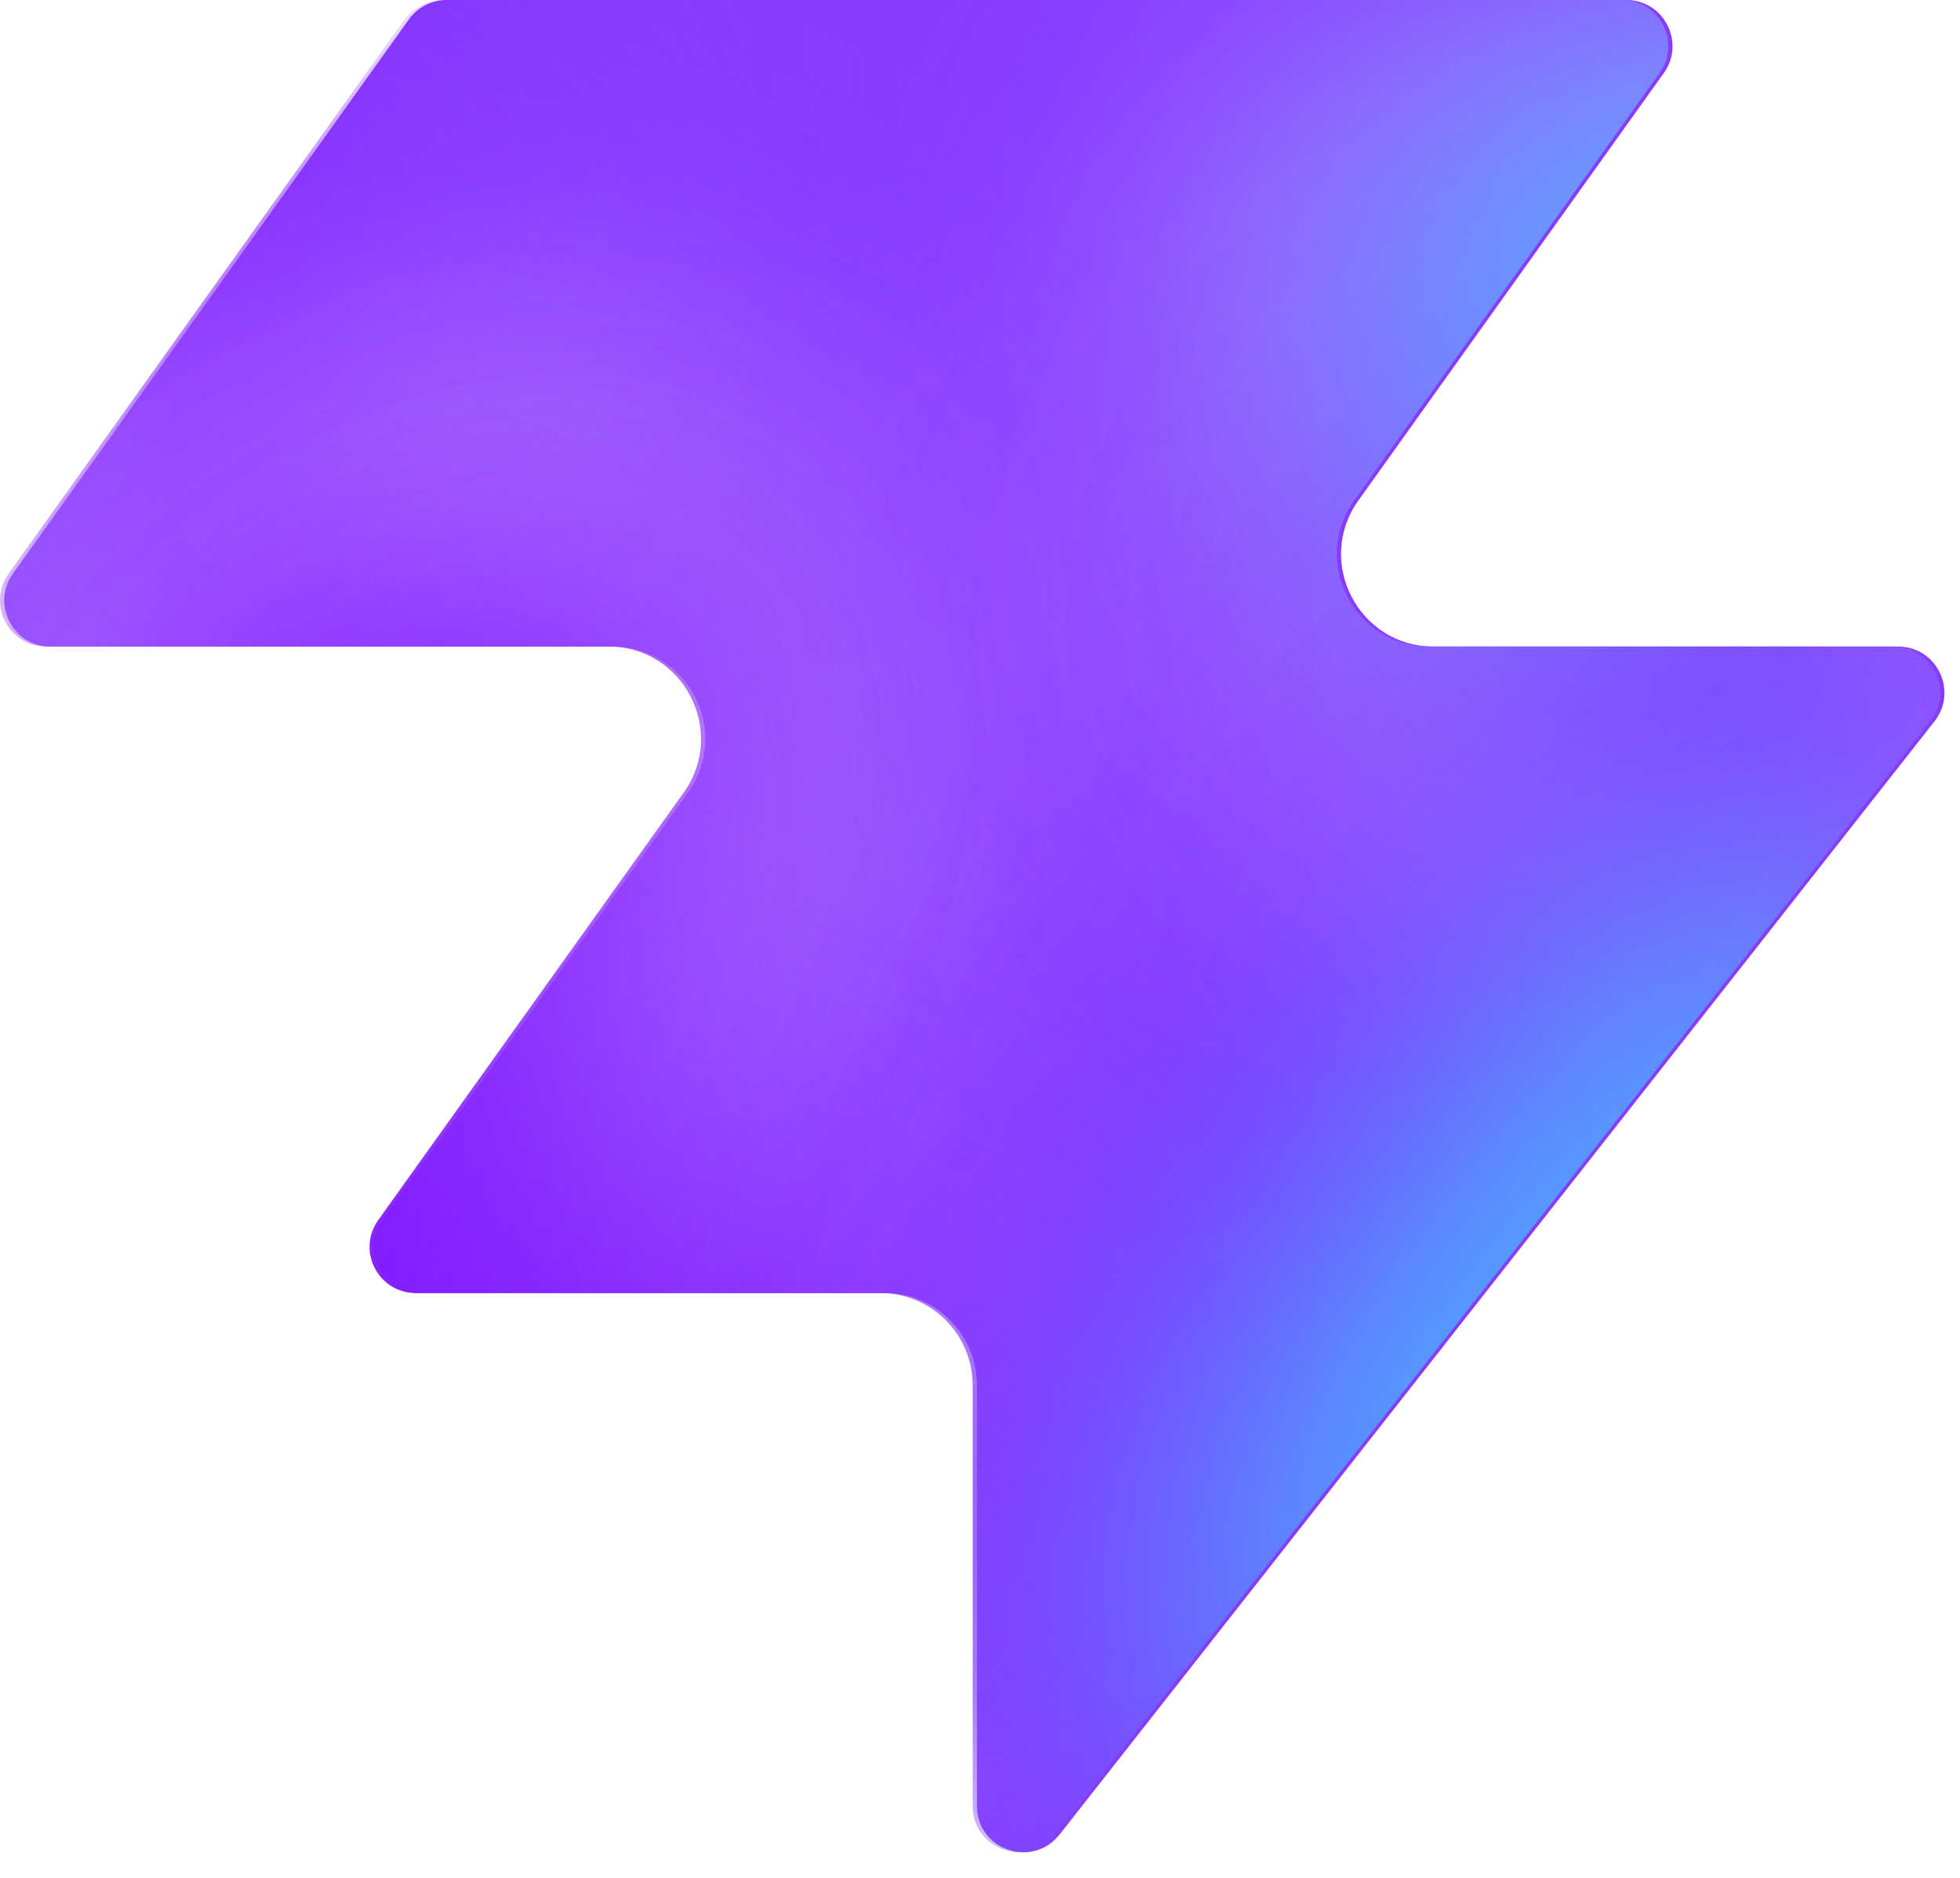
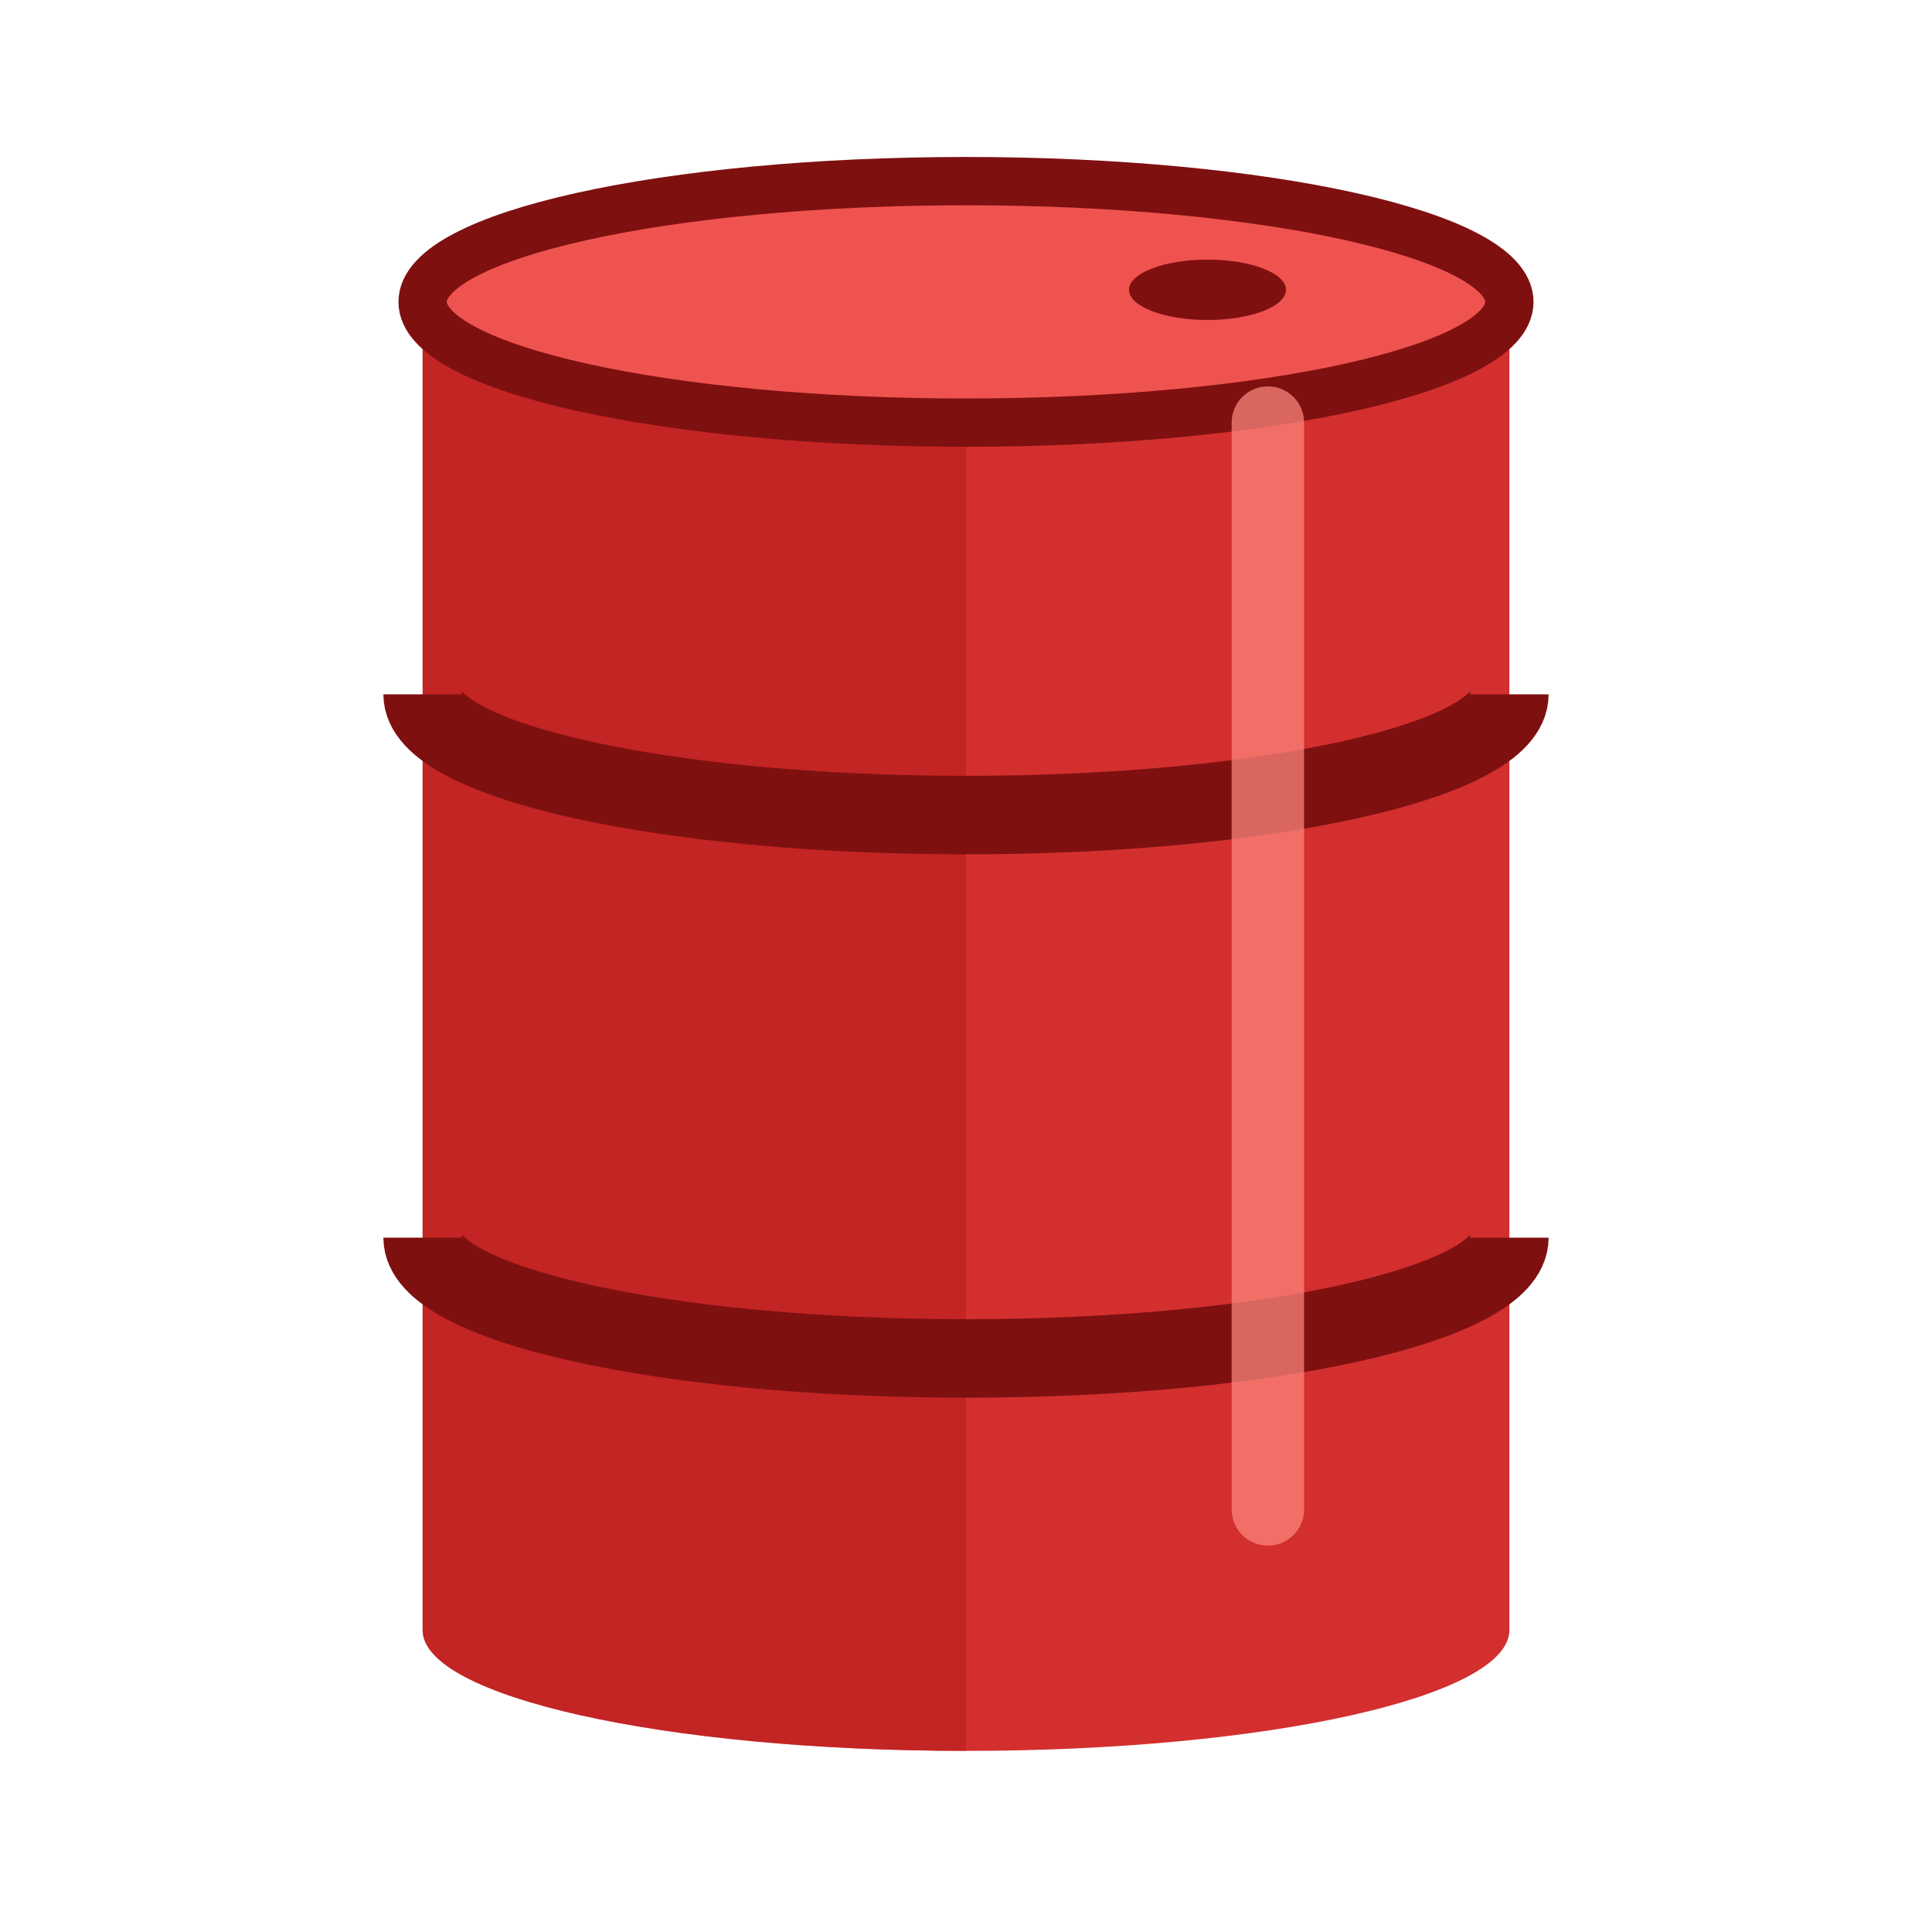
- <svg xmlns="http://www.w3.org/2000/svg" width="48" height="46" fill="none" viewBox="0 0 48 46">
-   <path fill="#863bff" d="M25.946 44.938c-.664.845-2.021.375-2.021-.698V33.937a2.26 2.26 0 0 0-2.262-2.262H10.287c-.92 0-1.456-1.04-.92-1.788l7.48-10.471c1.07-1.497 0-3.578-1.842-3.578H1.237c-.92 0-1.456-1.04-.92-1.788L10.013.474c.214-.297.556-.474.92-.474h28.894c.92 0 1.456 1.04.92 1.788l-7.48 10.471c-1.07 1.498 0 3.579 1.842 3.579h11.377c.943 0 1.473 1.088.89 1.83L25.947 44.94z" style="fill:#863bff;fill:color(display-p3 .525 .23 1);fill-opacity:1" />
-   <mask id="a" width="48" height="46" x="0" y="0" maskUnits="userSpaceOnUse" style="mask-type:alpha">
-     <path fill="#000" d="M25.842 44.938c-.664.844-2.021.375-2.021-.698V33.937a2.26 2.26 0 0 0-2.262-2.262H10.183c-.92 0-1.456-1.04-.92-1.788l7.48-10.471c1.07-1.498 0-3.579-1.842-3.579H1.133c-.92 0-1.456-1.04-.92-1.787L9.91.473c.214-.297.556-.474.92-.474h28.894c.92 0 1.456 1.04.92 1.788l-7.48 10.471c-1.07 1.498 0 3.578 1.842 3.578h11.377c.943 0 1.473 1.088.89 1.832L25.843 44.94z" style="fill:#000;fill-opacity:1" />
-   </mask>
-   <g mask="url(#a)">
-     <g filter="url(#b)">
-       <ellipse cx="5.508" cy="14.704" fill="#ede6ff" rx="5.508" ry="14.704" style="fill:#ede6ff;fill:color(display-p3 .927 .903 1);fill-opacity:1" transform="matrix(.00324 1 1 -.00324 -4.47 31.516)" />
-     </g>
-     <g filter="url(#c)">
-       <ellipse cx="10.399" cy="29.851" fill="#ede6ff" rx="10.399" ry="29.851" style="fill:#ede6ff;fill:color(display-p3 .927 .903 1);fill-opacity:1" transform="matrix(.00324 1 1 -.00324 -39.328 7.883)" />
-     </g>
-     <g filter="url(#d)">
-       <ellipse cx="5.508" cy="30.487" fill="#7e14ff" rx="5.508" ry="30.487" style="fill:#7e14ff;fill:color(display-p3 .492 .077 1);fill-opacity:1" transform="rotate(89.814 -25.913 -14.639)scale(1 -1)" />
-     </g>
-     <g filter="url(#e)">
-       <ellipse cx="5.508" cy="30.599" fill="#7e14ff" rx="5.508" ry="30.599" style="fill:#7e14ff;fill:color(display-p3 .492 .077 1);fill-opacity:1" transform="rotate(89.814 -32.644 -3.334)scale(1 -1)" />
-     </g>
-     <g filter="url(#f)">
-       <ellipse cx="5.508" cy="30.599" fill="#7e14ff" rx="5.508" ry="30.599" style="fill:#7e14ff;fill:color(display-p3 .492 .077 1);fill-opacity:1" transform="matrix(.00324 1 1 -.00324 -34.34 30.47)" />
-     </g>
-     <g filter="url(#g)">
-       <ellipse cx="14.072" cy="22.078" fill="#ede6ff" rx="14.072" ry="22.078" style="fill:#ede6ff;fill:color(display-p3 .927 .903 1);fill-opacity:1" transform="rotate(93.35 24.506 48.493)scale(-1 1)" />
-     </g>
-     <g filter="url(#h)">
-       <ellipse cx="3.47" cy="21.501" fill="#7e14ff" rx="3.47" ry="21.501" style="fill:#7e14ff;fill:color(display-p3 .492 .077 1);fill-opacity:1" transform="rotate(89.009 28.708 47.59)scale(-1 1)" />
-     </g>
-     <g filter="url(#i)">
-       <ellipse cx="3.47" cy="21.501" fill="#7e14ff" rx="3.47" ry="21.501" style="fill:#7e14ff;fill:color(display-p3 .492 .077 1);fill-opacity:1" transform="rotate(89.009 28.708 47.59)scale(-1 1)" />
-     </g>
-     <g filter="url(#j)">
-       <ellipse cx=".387" cy="8.972" fill="#7e14ff" rx="4.407" ry="29.108" style="fill:#7e14ff;fill:color(display-p3 .492 .077 1);fill-opacity:1" transform="rotate(39.51 .387 8.972)" />
-     </g>
-     <g filter="url(#k)">
-       <ellipse cx="47.523" cy="-6.092" fill="#7e14ff" rx="4.407" ry="29.108" style="fill:#7e14ff;fill:color(display-p3 .492 .077 1);fill-opacity:1" transform="rotate(37.892 47.523 -6.092)" />
-     </g>
-     <g filter="url(#l)">
-       <ellipse cx="41.412" cy="6.333" fill="#47bfff" rx="5.971" ry="9.665" style="fill:#47bfff;fill:color(display-p3 .28 .748 1);fill-opacity:1" transform="rotate(37.892 41.412 6.333)" />
-     </g>
-     <g filter="url(#m)">
-       <ellipse cx="-1.879" cy="38.332" fill="#7e14ff" rx="4.407" ry="29.108" style="fill:#7e14ff;fill:color(display-p3 .492 .077 1);fill-opacity:1" transform="rotate(37.892 -1.88 38.332)" />
-     </g>
-     <g filter="url(#n)">
-       <ellipse cx="-1.879" cy="38.332" fill="#7e14ff" rx="4.407" ry="29.108" style="fill:#7e14ff;fill:color(display-p3 .492 .077 1);fill-opacity:1" transform="rotate(37.892 -1.88 38.332)" />
-     </g>
-     <g filter="url(#o)">
-       <ellipse cx="35.651" cy="29.907" fill="#7e14ff" rx="4.407" ry="29.108" style="fill:#7e14ff;fill:color(display-p3 .492 .077 1);fill-opacity:1" transform="rotate(37.892 35.651 29.907)" />
-     </g>
-     <g filter="url(#p)">
-       <ellipse cx="38.418" cy="32.4" fill="#47bfff" rx="5.971" ry="15.297" style="fill:#47bfff;fill:color(display-p3 .28 .748 1);fill-opacity:1" transform="rotate(37.892 38.418 32.4)" />
-     </g>
-   </g>
-   <defs>
-     <filter id="b" width="60.045" height="41.654" x="-19.77" y="16.149" color-interpolation-filters="sRGB" filterUnits="userSpaceOnUse">
-       <feFlood flood-opacity="0" result="BackgroundImageFix" />
-       <feBlend in="SourceGraphic" in2="BackgroundImageFix" result="shape" />
-       <feGaussianBlur result="effect1_foregroundBlur_2002_17158" stdDeviation="7.659" />
-     </filter>
-     <filter id="c" width="90.34" height="51.437" x="-54.613" y="-7.533" color-interpolation-filters="sRGB" filterUnits="userSpaceOnUse">
-       <feFlood flood-opacity="0" result="BackgroundImageFix" />
-       <feBlend in="SourceGraphic" in2="BackgroundImageFix" result="shape" />
-       <feGaussianBlur result="effect1_foregroundBlur_2002_17158" stdDeviation="7.659" />
-     </filter>
-     <filter id="d" width="79.355" height="29.4" x="-49.64" y="2.03" color-interpolation-filters="sRGB" filterUnits="userSpaceOnUse">
-       <feFlood flood-opacity="0" result="BackgroundImageFix" />
-       <feBlend in="SourceGraphic" in2="BackgroundImageFix" result="shape" />
-       <feGaussianBlur result="effect1_foregroundBlur_2002_17158" stdDeviation="4.596" />
-     </filter>
-     <filter id="e" width="79.579" height="29.4" x="-45.045" y="20.029" color-interpolation-filters="sRGB" filterUnits="userSpaceOnUse">
-       <feFlood flood-opacity="0" result="BackgroundImageFix" />
-       <feBlend in="SourceGraphic" in2="BackgroundImageFix" result="shape" />
-       <feGaussianBlur result="effect1_foregroundBlur_2002_17158" stdDeviation="4.596" />
-     </filter>
-     <filter id="f" width="79.579" height="29.4" x="-43.513" y="21.178" color-interpolation-filters="sRGB" filterUnits="userSpaceOnUse">
-       <feFlood flood-opacity="0" result="BackgroundImageFix" />
-       <feBlend in="SourceGraphic" in2="BackgroundImageFix" result="shape" />
-       <feGaussianBlur result="effect1_foregroundBlur_2002_17158" stdDeviation="4.596" />
-     </filter>
-     <filter id="g" width="74.749" height="58.852" x="15.756" y="-17.901" color-interpolation-filters="sRGB" filterUnits="userSpaceOnUse">
-       <feFlood flood-opacity="0" result="BackgroundImageFix" />
-       <feBlend in="SourceGraphic" in2="BackgroundImageFix" result="shape" />
-       <feGaussianBlur result="effect1_foregroundBlur_2002_17158" stdDeviation="7.659" />
-     </filter>
-     <filter id="h" width="61.377" height="25.362" x="23.548" y="2.284" color-interpolation-filters="sRGB" filterUnits="userSpaceOnUse">
-       <feFlood flood-opacity="0" result="BackgroundImageFix" />
-       <feBlend in="SourceGraphic" in2="BackgroundImageFix" result="shape" />
-       <feGaussianBlur result="effect1_foregroundBlur_2002_17158" stdDeviation="4.596" />
-     </filter>
-     <filter id="i" width="61.377" height="25.362" x="23.548" y="2.284" color-interpolation-filters="sRGB" filterUnits="userSpaceOnUse">
-       <feFlood flood-opacity="0" result="BackgroundImageFix" />
-       <feBlend in="SourceGraphic" in2="BackgroundImageFix" result="shape" />
-       <feGaussianBlur result="effect1_foregroundBlur_2002_17158" stdDeviation="4.596" />
-     </filter>
-     <filter id="j" width="56.045" height="63.649" x="-27.636" y="-22.853" color-interpolation-filters="sRGB" filterUnits="userSpaceOnUse">
-       <feFlood flood-opacity="0" result="BackgroundImageFix" />
-       <feBlend in="SourceGraphic" in2="BackgroundImageFix" result="shape" />
-       <feGaussianBlur result="effect1_foregroundBlur_2002_17158" stdDeviation="4.596" />
-     </filter>
-     <filter id="k" width="54.814" height="64.646" x="20.116" y="-38.415" color-interpolation-filters="sRGB" filterUnits="userSpaceOnUse">
-       <feFlood flood-opacity="0" result="BackgroundImageFix" />
-       <feBlend in="SourceGraphic" in2="BackgroundImageFix" result="shape" />
-       <feGaussianBlur result="effect1_foregroundBlur_2002_17158" stdDeviation="4.596" />
-     </filter>
-     <filter id="l" width="33.541" height="35.313" x="24.641" y="-11.323" color-interpolation-filters="sRGB" filterUnits="userSpaceOnUse">
-       <feFlood flood-opacity="0" result="BackgroundImageFix" />
-       <feBlend in="SourceGraphic" in2="BackgroundImageFix" result="shape" />
-       <feGaussianBlur result="effect1_foregroundBlur_2002_17158" stdDeviation="4.596" />
-     </filter>
-     <filter id="m" width="54.814" height="64.646" x="-29.286" y="6.009" color-interpolation-filters="sRGB" filterUnits="userSpaceOnUse">
-       <feFlood flood-opacity="0" result="BackgroundImageFix" />
-       <feBlend in="SourceGraphic" in2="BackgroundImageFix" result="shape" />
-       <feGaussianBlur result="effect1_foregroundBlur_2002_17158" stdDeviation="4.596" />
-     </filter>
-     <filter id="n" width="54.814" height="64.646" x="-29.286" y="6.009" color-interpolation-filters="sRGB" filterUnits="userSpaceOnUse">
-       <feFlood flood-opacity="0" result="BackgroundImageFix" />
-       <feBlend in="SourceGraphic" in2="BackgroundImageFix" result="shape" />
-       <feGaussianBlur result="effect1_foregroundBlur_2002_17158" stdDeviation="4.596" />
-     </filter>
-     <filter id="o" width="54.814" height="64.646" x="8.244" y="-2.416" color-interpolation-filters="sRGB" filterUnits="userSpaceOnUse">
-       <feFlood flood-opacity="0" result="BackgroundImageFix" />
-       <feBlend in="SourceGraphic" in2="BackgroundImageFix" result="shape" />
-       <feGaussianBlur result="effect1_foregroundBlur_2002_17158" stdDeviation="4.596" />
-     </filter>
-     <filter id="p" width="39.409" height="43.623" x="18.713" y="10.588" color-interpolation-filters="sRGB" filterUnits="userSpaceOnUse">
-       <feFlood flood-opacity="0" result="BackgroundImageFix" />
-       <feBlend in="SourceGraphic" in2="BackgroundImageFix" result="shape" />
-       <feGaussianBlur result="effect1_foregroundBlur_2002_17158" stdDeviation="4.596" />
-     </filter>
-   </defs>
+ <svg xmlns="http://www.w3.org/2000/svg" viewBox="0 0 64 64">
+   <path d="M14 10c0-2.2 8-4 18-4s18 1.8 18 4v44c0 2.2-8 4-18 4s-18-1.8-18-4z" fill="#d32f2f" />
+   <path d="M14 10c0-2.2 8-4 18-4v52c-10 0-18-1.8-18-4z" fill="#b71c1c" opacity=".55" />
+   <path d="M14 23c0 2.2 8 4 18 4s18-1.8 18-4" fill="none" stroke="#7f1010" stroke-width="2.6" />
+   <path d="M14 41c0 2.2 8 4 18 4s18-1.8 18-4" fill="none" stroke="#7f1010" stroke-width="2.6" />
+   <ellipse cx="32" cy="10" rx="18" ry="4" fill="#ef5350" />
+   <ellipse cx="32" cy="10" rx="18" ry="4" fill="none" stroke="#7f1010" stroke-width="1.6" />
+   <ellipse cx="40" cy="9.6" rx="2.6" ry="1" fill="#7f1010" />
+   <path d="M42 14v36" stroke="#ff8a80" stroke-width="2.4" stroke-linecap="round" opacity=".7" />
</svg>
